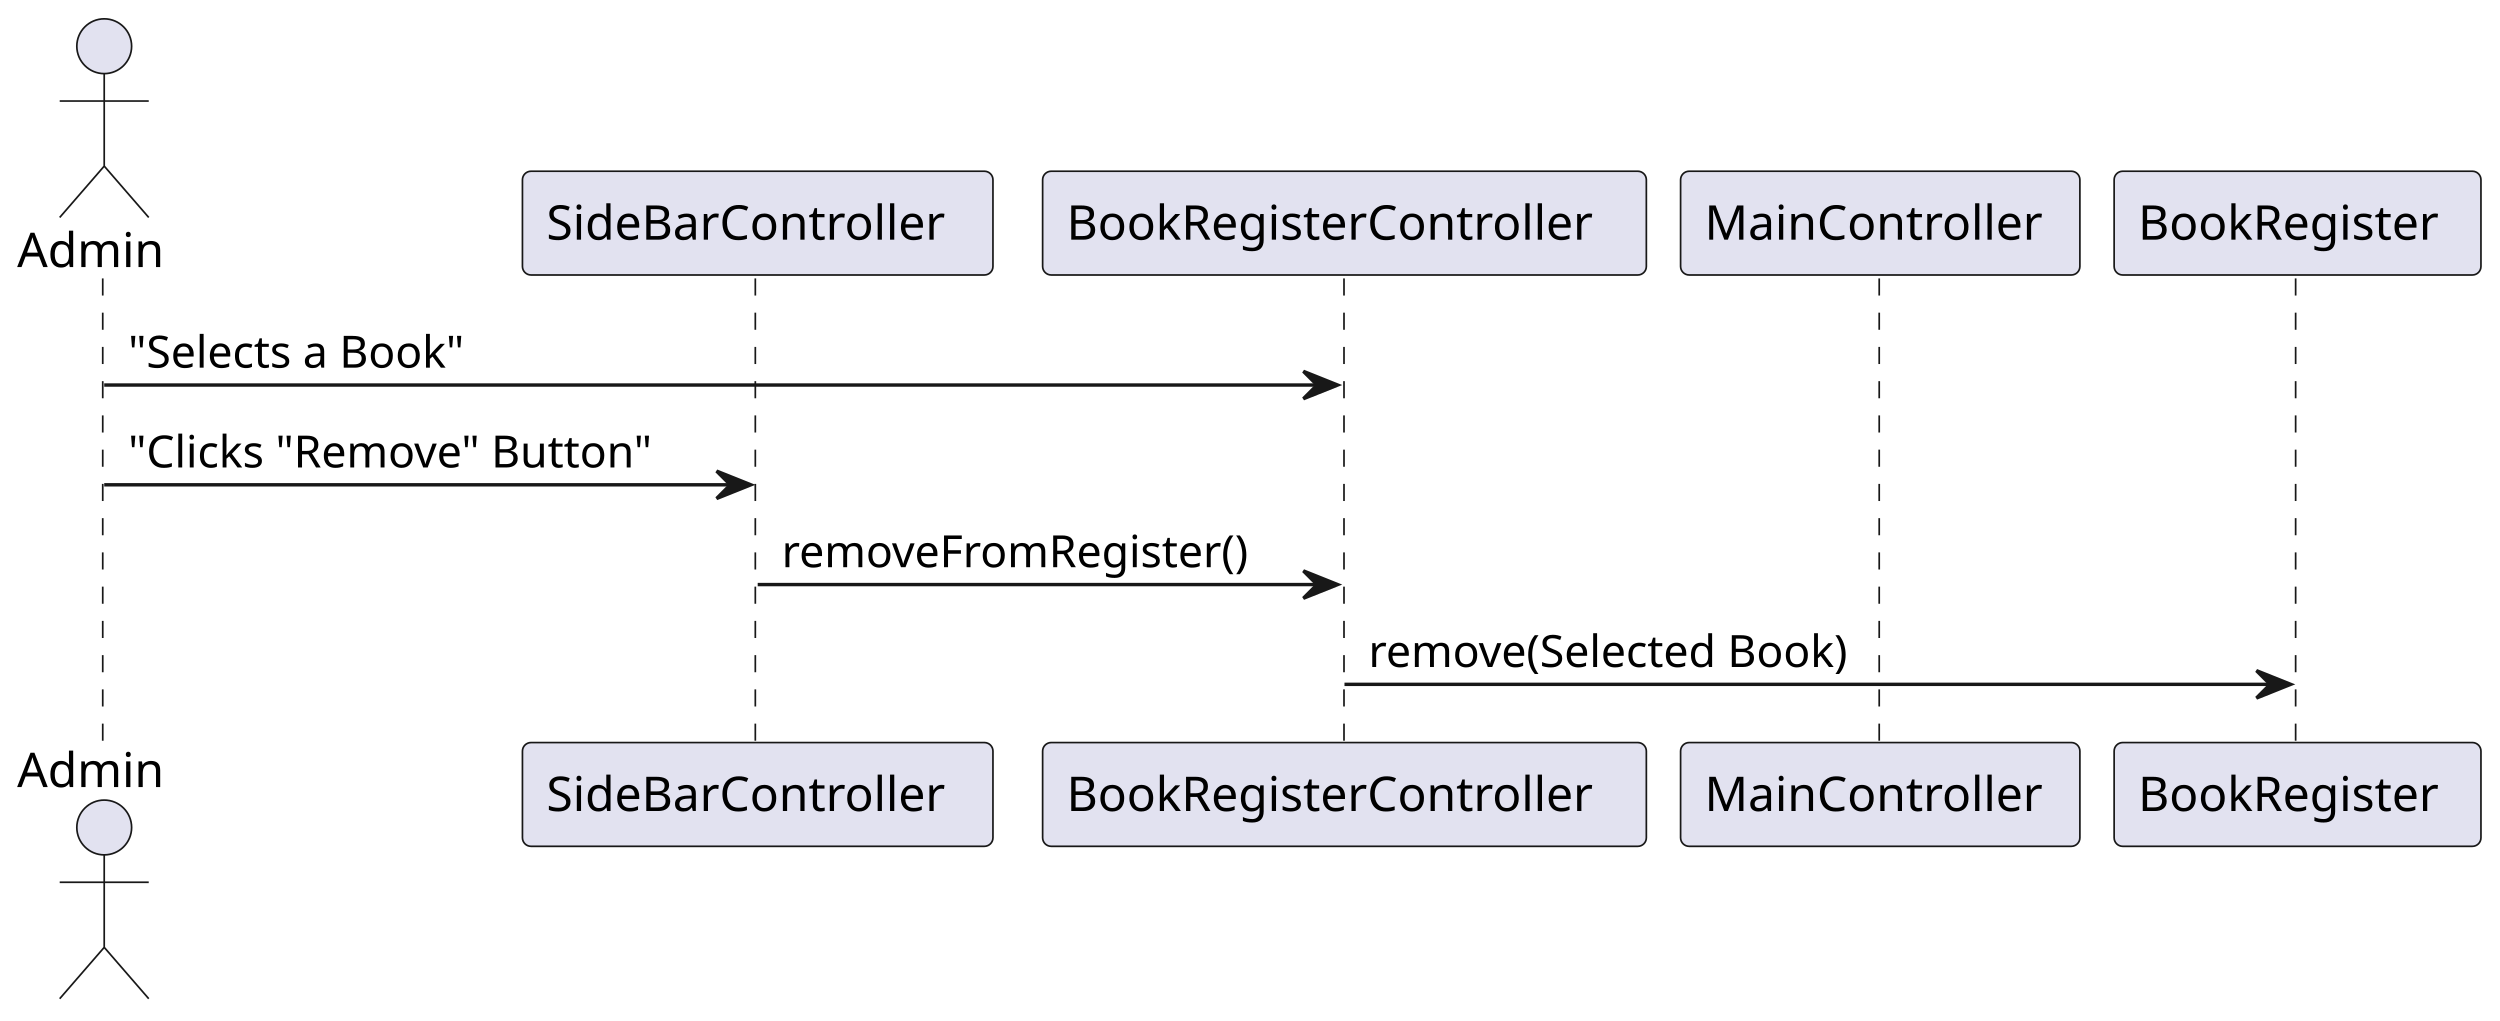
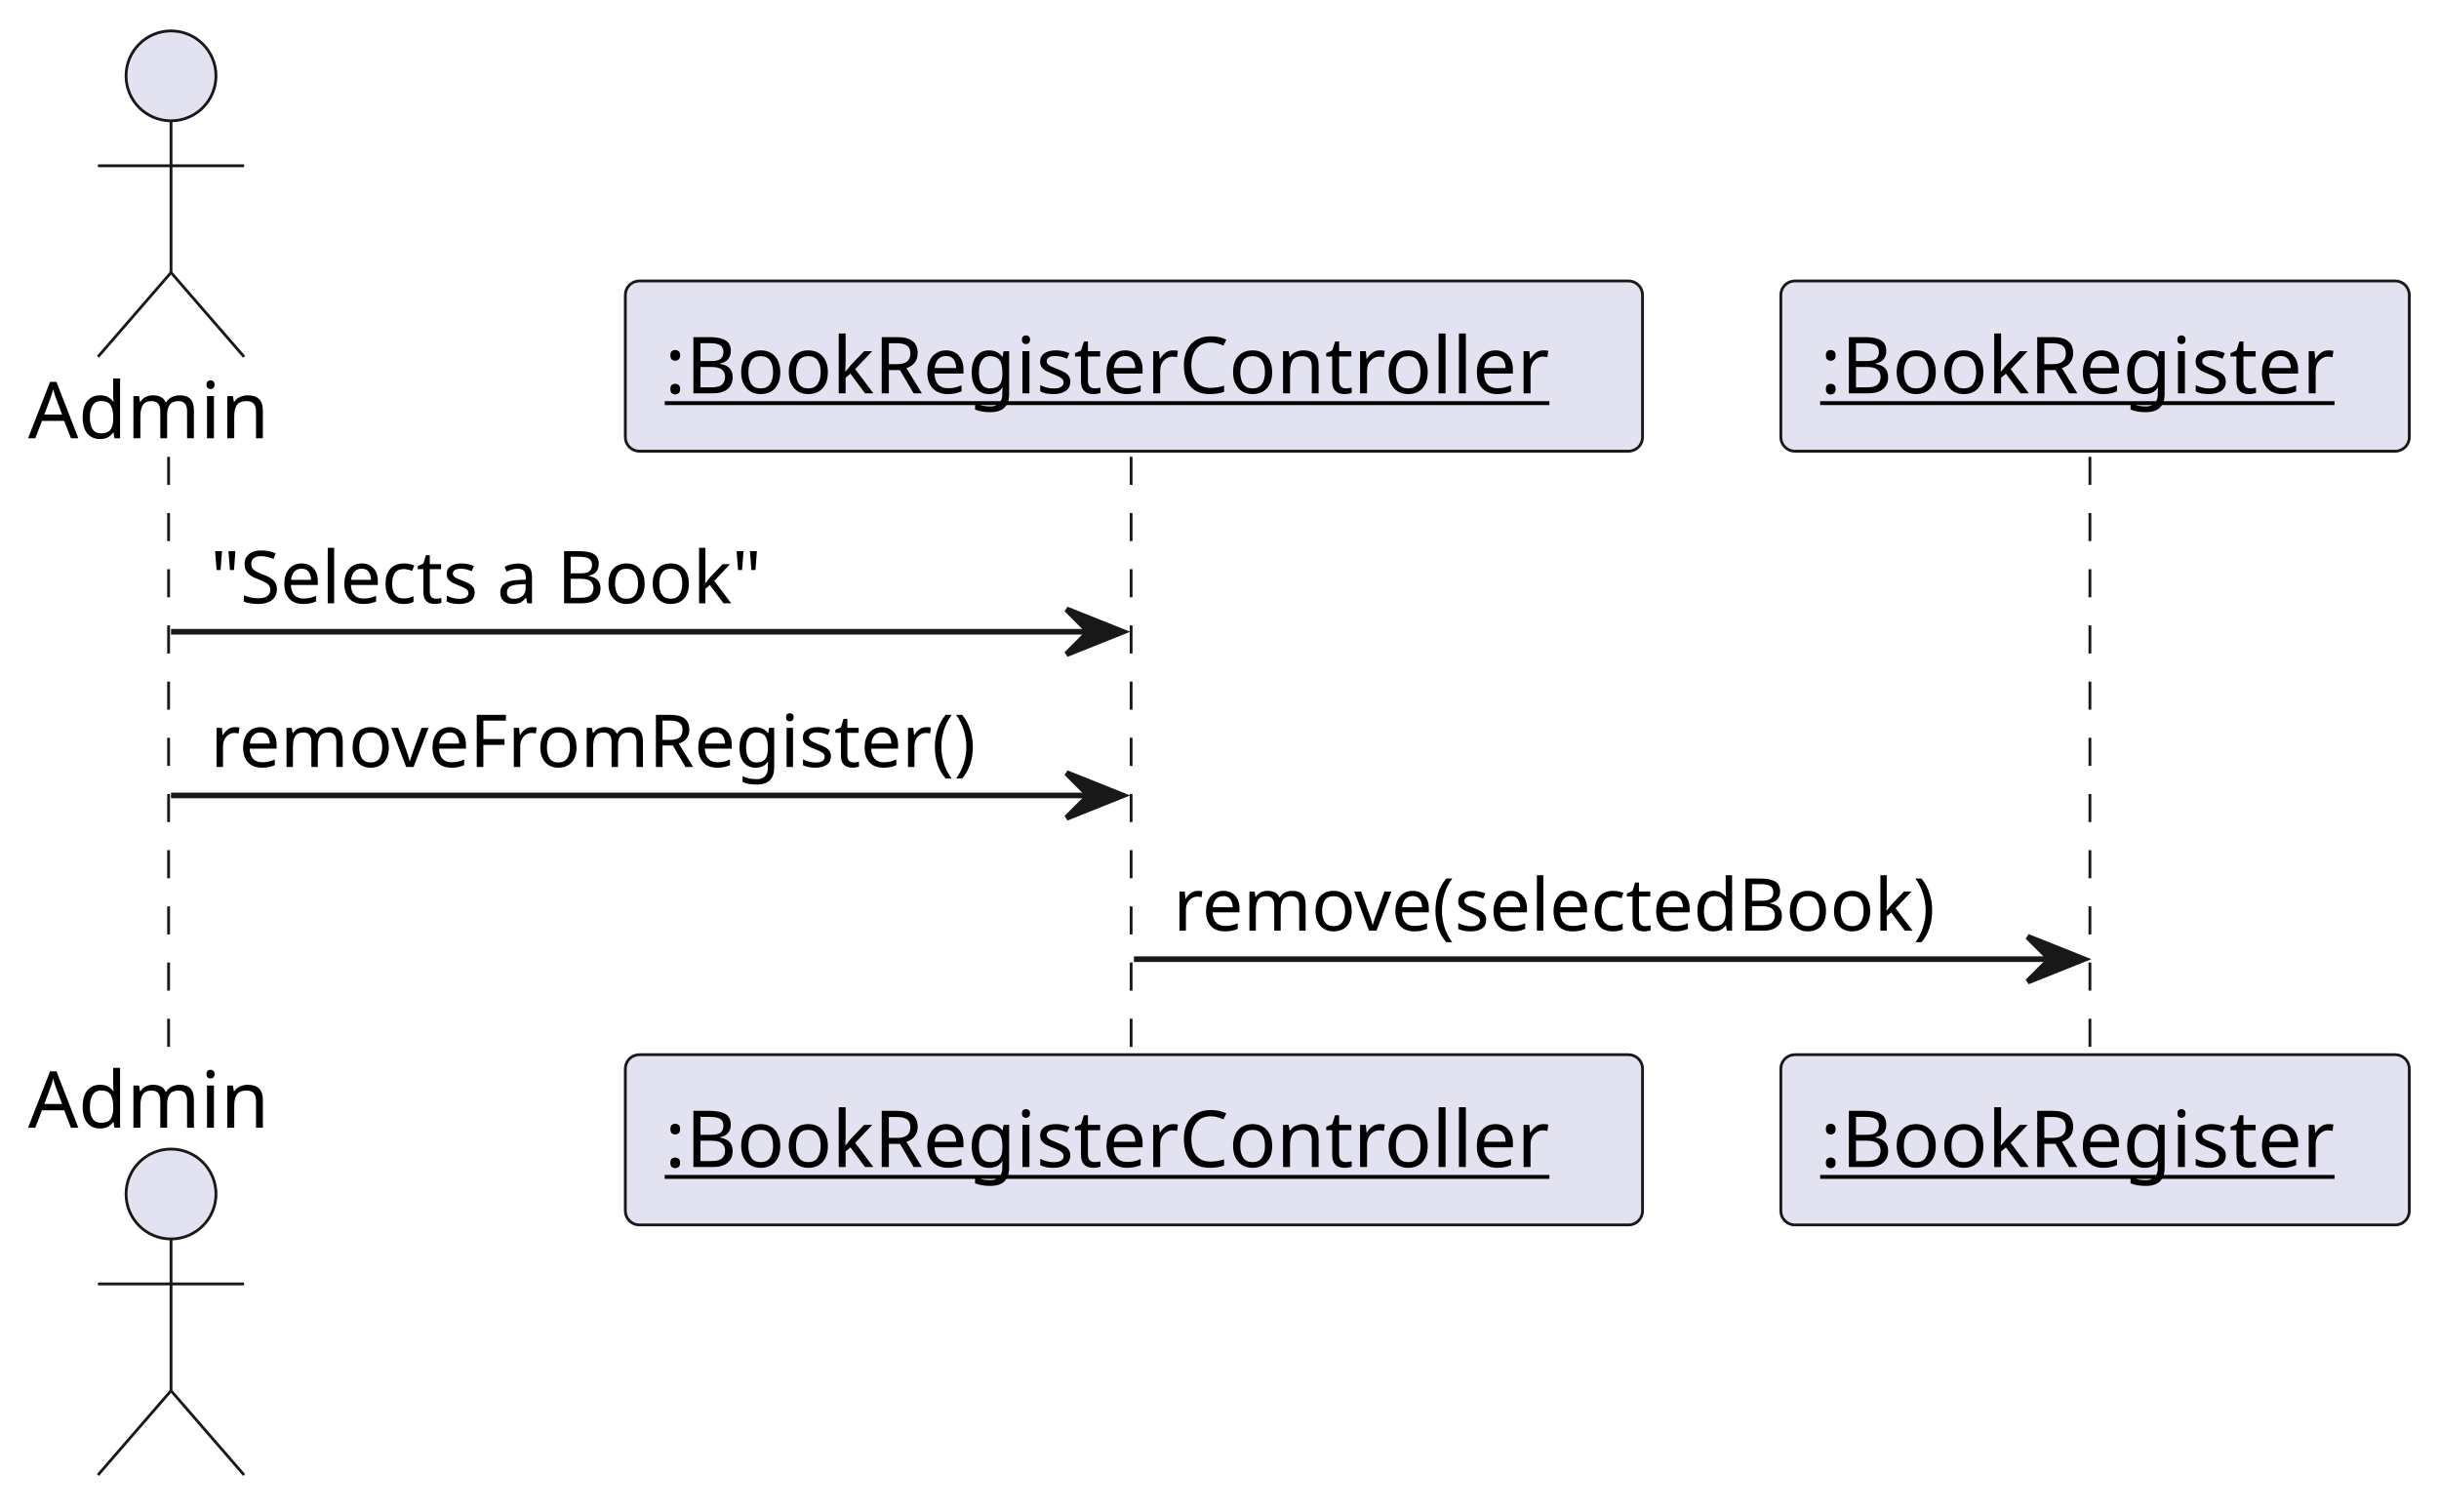
- <svg xmlns="http://www.w3.org/2000/svg" contentStyleType="text/css" data-diagram-type="SEQUENCE" height="298px" preserveAspectRatio="none" style="width:730px;height:298px;background:#FFFFFF;" version="1.1" viewBox="0 0 730 298" width="730px" zoomAndPan="magnify">
+ <svg xmlns="http://www.w3.org/2000/svg" contentStyleType="text/css" data-diagram-type="SEQUENCE" height="269px" preserveAspectRatio="none" style="width:434px;height:269px;background:#FFFFFF;" version="1.1" viewBox="0 0 434 269" width="434px" zoomAndPan="magnify">
  <defs />
  <g>
    <g>
-       <rect fill="#000000" fill-opacity="0" height="136.531" width="8" x="26.432" y="81.297" />
-       <line style="stroke:#181818;stroke-width:0.5;stroke-dasharray:5,5;" x1="30" x2="30" y1="81.297" y2="217.828" />
+       <rect fill="#000000" fill-opacity="0" height="107.398" width="8" x="26.432" y="81.297" />
+       <line style="stroke:#181818;stroke-width:0.5;stroke-dasharray:5,5;" x1="30" x2="30" y1="81.297" y2="188.695" />
    </g>
    <g>
-       <rect fill="#000000" fill-opacity="0" height="136.531" width="8" x="217.249" y="81.297" />
-       <line style="stroke:#181818;stroke-width:0.5;stroke-dasharray:5,5;" x1="220.554" x2="220.554" y1="81.297" y2="217.828" />
+       <rect fill="#000000" fill-opacity="0" height="107.398" width="8" x="197.774" y="81.297" />
+       <line style="stroke:#181818;stroke-width:0.5;stroke-dasharray:5,5;" x1="201.273" x2="201.273" y1="81.297" y2="188.695" />
    </g>
    <g>
-       <rect fill="#000000" fill-opacity="0" height="136.531" width="8" x="388.59" y="81.297" />
-       <line style="stroke:#181818;stroke-width:0.5;stroke-dasharray:5,5;" x1="392.448" x2="392.448" y1="81.297" y2="217.828" />
-     </g>
-     <g>
-       <rect fill="#000000" fill-opacity="0" height="136.531" width="8" x="545.03" y="81.297" />
-       <line style="stroke:#181818;stroke-width:0.5;stroke-dasharray:5,5;" x1="548.733" x2="548.733" y1="81.297" y2="217.828" />
-     </g>
-     <g>
-       <rect fill="#000000" fill-opacity="0" height="136.531" width="8" x="666.883" y="81.297" />
-       <line style="stroke:#181818;stroke-width:0.5;stroke-dasharray:5,5;" x1="670.327" x2="670.327" y1="81.297" y2="217.828" />
+       <rect fill="#000000" fill-opacity="0" height="107.398" width="8" x="368.798" y="81.297" />
+       <line style="stroke:#181818;stroke-width:0.5;stroke-dasharray:5,5;" x1="371.884" x2="371.884" y1="81.297" y2="188.695" />
    </g>
    <g class="participant participant-head" data-participant="Admin">
      <text fill="#000000" font-family="sans-serif" font-size="14" lengthAdjust="spacing" textLength="44.864" x="5" y="77.995">Admin</text>
      <ellipse cx="30.432" cy="13.5" fill="#E2E2F0" rx="8" ry="8" style="stroke:#181818;stroke-width:0.5;" />
      <path d="M30.432,21.5 L30.432,48.5 M17.432,29.5 L43.432,29.5 M30.432,48.5 L17.432,63.5 M30.432,48.5 L43.432,63.5" fill="none" style="stroke:#181818;stroke-width:0.5;" />
    </g>
    <g class="participant participant-tail" data-participant="Admin">
-       <text fill="#000000" font-family="sans-serif" font-size="14" lengthAdjust="spacing" textLength="44.864" x="5" y="229.823">Admin</text>
-       <ellipse cx="30.432" cy="241.625" fill="#E2E2F0" rx="8" ry="8" style="stroke:#181818;stroke-width:0.5;" />
-       <path d="M30.432,249.625 L30.432,276.625 M17.432,257.625 L43.432,257.625 M30.432,276.625 L17.432,291.625 M30.432,276.625 L43.432,291.625" fill="none" style="stroke:#181818;stroke-width:0.5;" />
-     </g>
-     <g class="participant participant-head" data-participant="SideBarController">
-       <rect fill="#E2E2F0" height="30.297" rx="2.5" ry="2.5" style="stroke:#181818;stroke-width:0.5;" width="137.389" x="152.554" y="50" />
-       <text fill="#000000" font-family="sans-serif" font-size="14" lengthAdjust="spacing" textLength="123.389" x="159.554" y="69.995">SideBarController</text>
-     </g>
-     <g class="participant participant-tail" data-participant="SideBarController">
-       <rect fill="#E2E2F0" height="30.297" rx="2.5" ry="2.5" style="stroke:#181818;stroke-width:0.5;" width="137.389" x="152.554" y="216.828" />
-       <text fill="#000000" font-family="sans-serif" font-size="14" lengthAdjust="spacing" textLength="123.389" x="159.554" y="236.823">SideBarController</text>
+       <text fill="#000000" font-family="sans-serif" font-size="14" lengthAdjust="spacing" textLength="44.864" x="5" y="200.69">Admin</text>
+       <ellipse cx="30.432" cy="212.492" fill="#E2E2F0" rx="8" ry="8" style="stroke:#181818;stroke-width:0.5;" />
+       <path d="M30.432,220.492 L30.432,247.492 M17.432,228.492 L43.432,228.492 M30.432,247.492 L17.432,262.492 M30.432,247.492 L43.432,262.492" fill="none" style="stroke:#181818;stroke-width:0.5;" />
    </g>
    <g class="participant participant-head" data-participant="BookRegisterController">
-       <rect fill="#E2E2F0" height="30.297" rx="2.5" ry="2.5" style="stroke:#181818;stroke-width:0.5;" width="176.285" x="304.448" y="50" />
-       <text fill="#000000" font-family="sans-serif" font-size="14" lengthAdjust="spacing" textLength="162.285" x="311.448" y="69.995">BookRegisterController</text>
+       <rect fill="#E2E2F0" height="30.297" rx="2.5" ry="2.5" style="stroke:#181818;stroke-width:0.5;" width="181.002" x="111.273" y="50" />
+       <text fill="#000000" font-family="sans-serif" font-size="14" lengthAdjust="spacing" text-decoration="underline" textLength="167.002" x="118.273" y="69.995">:BookRegisterController</text>
    </g>
    <g class="participant participant-tail" data-participant="BookRegisterController">
-       <rect fill="#E2E2F0" height="30.297" rx="2.5" ry="2.5" style="stroke:#181818;stroke-width:0.5;" width="176.285" x="304.448" y="216.828" />
-       <text fill="#000000" font-family="sans-serif" font-size="14" lengthAdjust="spacing" textLength="162.285" x="311.448" y="236.823">BookRegisterController</text>
-     </g>
-     <g class="participant participant-head" data-participant="MainController">
-       <rect fill="#E2E2F0" height="30.297" rx="2.5" ry="2.5" style="stroke:#181818;stroke-width:0.5;" width="116.594" x="490.733" y="50" />
-       <text fill="#000000" font-family="sans-serif" font-size="14" lengthAdjust="spacing" textLength="102.594" x="497.733" y="69.995">MainController</text>
-     </g>
-     <g class="participant participant-tail" data-participant="MainController">
-       <rect fill="#E2E2F0" height="30.297" rx="2.5" ry="2.5" style="stroke:#181818;stroke-width:0.5;" width="116.594" x="490.733" y="216.828" />
-       <text fill="#000000" font-family="sans-serif" font-size="14" lengthAdjust="spacing" textLength="102.594" x="497.733" y="236.823">MainController</text>
+       <rect fill="#E2E2F0" height="30.297" rx="2.5" ry="2.5" style="stroke:#181818;stroke-width:0.5;" width="181.002" x="111.273" y="187.695" />
+       <text fill="#000000" font-family="sans-serif" font-size="14" lengthAdjust="spacing" text-decoration="underline" textLength="167.002" x="118.273" y="207.69">:BookRegisterController</text>
    </g>
    <g class="participant participant-head" data-participant="BookRegister">
-       <rect fill="#E2E2F0" height="30.297" rx="2.5" ry="2.5" style="stroke:#181818;stroke-width:0.5;" width="107.112" x="617.327" y="50" />
-       <text fill="#000000" font-family="sans-serif" font-size="14" lengthAdjust="spacing" textLength="93.112" x="624.327" y="69.995">BookRegister</text>
+       <rect fill="#E2E2F0" height="30.297" rx="2.5" ry="2.5" style="stroke:#181818;stroke-width:0.5;" width="111.829" x="316.884" y="50" />
+       <text fill="#000000" font-family="sans-serif" font-size="14" lengthAdjust="spacing" text-decoration="underline" textLength="97.829" x="323.884" y="69.995">:BookRegister</text>
    </g>
    <g class="participant participant-tail" data-participant="BookRegister">
-       <rect fill="#E2E2F0" height="30.297" rx="2.5" ry="2.5" style="stroke:#181818;stroke-width:0.5;" width="107.112" x="617.327" y="216.828" />
-       <text fill="#000000" font-family="sans-serif" font-size="14" lengthAdjust="spacing" textLength="93.112" x="624.327" y="236.823">BookRegister</text>
+       <rect fill="#E2E2F0" height="30.297" rx="2.5" ry="2.5" style="stroke:#181818;stroke-width:0.5;" width="111.829" x="316.884" y="187.695" />
+       <text fill="#000000" font-family="sans-serif" font-size="14" lengthAdjust="spacing" text-decoration="underline" textLength="97.829" x="323.884" y="207.69">:BookRegister</text>
    </g>
    <g class="message" data-participant-1="Admin" data-participant-2="BookRegisterController">
-       <polygon fill="#181818" points="380.59,108.43,390.59,112.43,380.59,116.43,384.59,112.43" style="stroke:#181818;stroke-width:1;" />
-       <line style="stroke:#181818;stroke-width:1;" x1="30.432" x2="386.59" y1="112.43" y2="112.43" />
+       <polygon fill="#181818" points="189.774,108.43,199.774,112.43,189.774,116.43,193.774,112.43" style="stroke:#181818;stroke-width:1;" />
+       <line style="stroke:#181818;stroke-width:1;" x1="30.432" x2="195.774" y1="112.43" y2="112.43" />
      <text fill="#000000" font-family="sans-serif" font-size="13" lengthAdjust="spacing" textLength="107.421" x="37.432" y="107.364">"Selects a Book"</text>
    </g>
-     <g class="message" data-participant-1="Admin" data-participant-2="SideBarController">
-       <polygon fill="#181818" points="209.249,137.562,219.249,141.562,209.249,145.562,213.249,141.562" style="stroke:#181818;stroke-width:1;" />
-       <line style="stroke:#181818;stroke-width:1;" x1="30.432" x2="215.249" y1="141.562" y2="141.562" />
-       <text fill="#000000" font-family="sans-serif" font-size="13" lengthAdjust="spacing" textLength="166.816" x="37.432" y="136.497">"Clicks "Remove" Button"</text>
-     </g>
-     <g class="message" data-participant-1="SideBarController" data-participant-2="BookRegisterController">
-       <polygon fill="#181818" points="380.59,166.695,390.59,170.695,380.59,174.695,384.59,170.695" style="stroke:#181818;stroke-width:1;" />
-       <line style="stroke:#181818;stroke-width:1;" x1="221.249" x2="386.59" y1="170.695" y2="170.695" />
-       <text fill="#000000" font-family="sans-serif" font-size="13" lengthAdjust="spacing" textLength="147.342" x="228.249" y="165.629">removeFromRegister()</text>
+     <g class="message" data-participant-1="Admin" data-participant-2="BookRegisterController">
+       <polygon fill="#181818" points="189.774,137.562,199.774,141.562,189.774,145.562,193.774,141.562" style="stroke:#181818;stroke-width:1;" />
+       <line style="stroke:#181818;stroke-width:1;" x1="30.432" x2="195.774" y1="141.562" y2="141.562" />
+       <text fill="#000000" font-family="sans-serif" font-size="13" lengthAdjust="spacing" textLength="147.342" x="37.432" y="136.497">removeFromRegister()</text>
    </g>
    <g class="message" data-participant-1="BookRegisterController" data-participant-2="BookRegister">
-       <polygon fill="#181818" points="658.883,195.828,668.883,199.828,658.883,203.828,662.883,199.828" style="stroke:#181818;stroke-width:1;" />
-       <line style="stroke:#181818;stroke-width:1;" x1="392.59" x2="664.883" y1="199.828" y2="199.828" />
-       <text fill="#000000" font-family="sans-serif" font-size="13" lengthAdjust="spacing" textLength="152.636" x="399.59" y="194.762">remove(Selected Book)</text>
+       <polygon fill="#181818" points="360.798,166.695,370.798,170.695,360.798,174.695,364.798,170.695" style="stroke:#181818;stroke-width:1;" />
+       <line style="stroke:#181818;stroke-width:1;" x1="201.774" x2="366.798" y1="170.695" y2="170.695" />
+       <text fill="#000000" font-family="sans-serif" font-size="13" lengthAdjust="spacing" textLength="147.024" x="208.774" y="165.629">remove(selectedBook)</text>
    </g>
  </g>
</svg>
